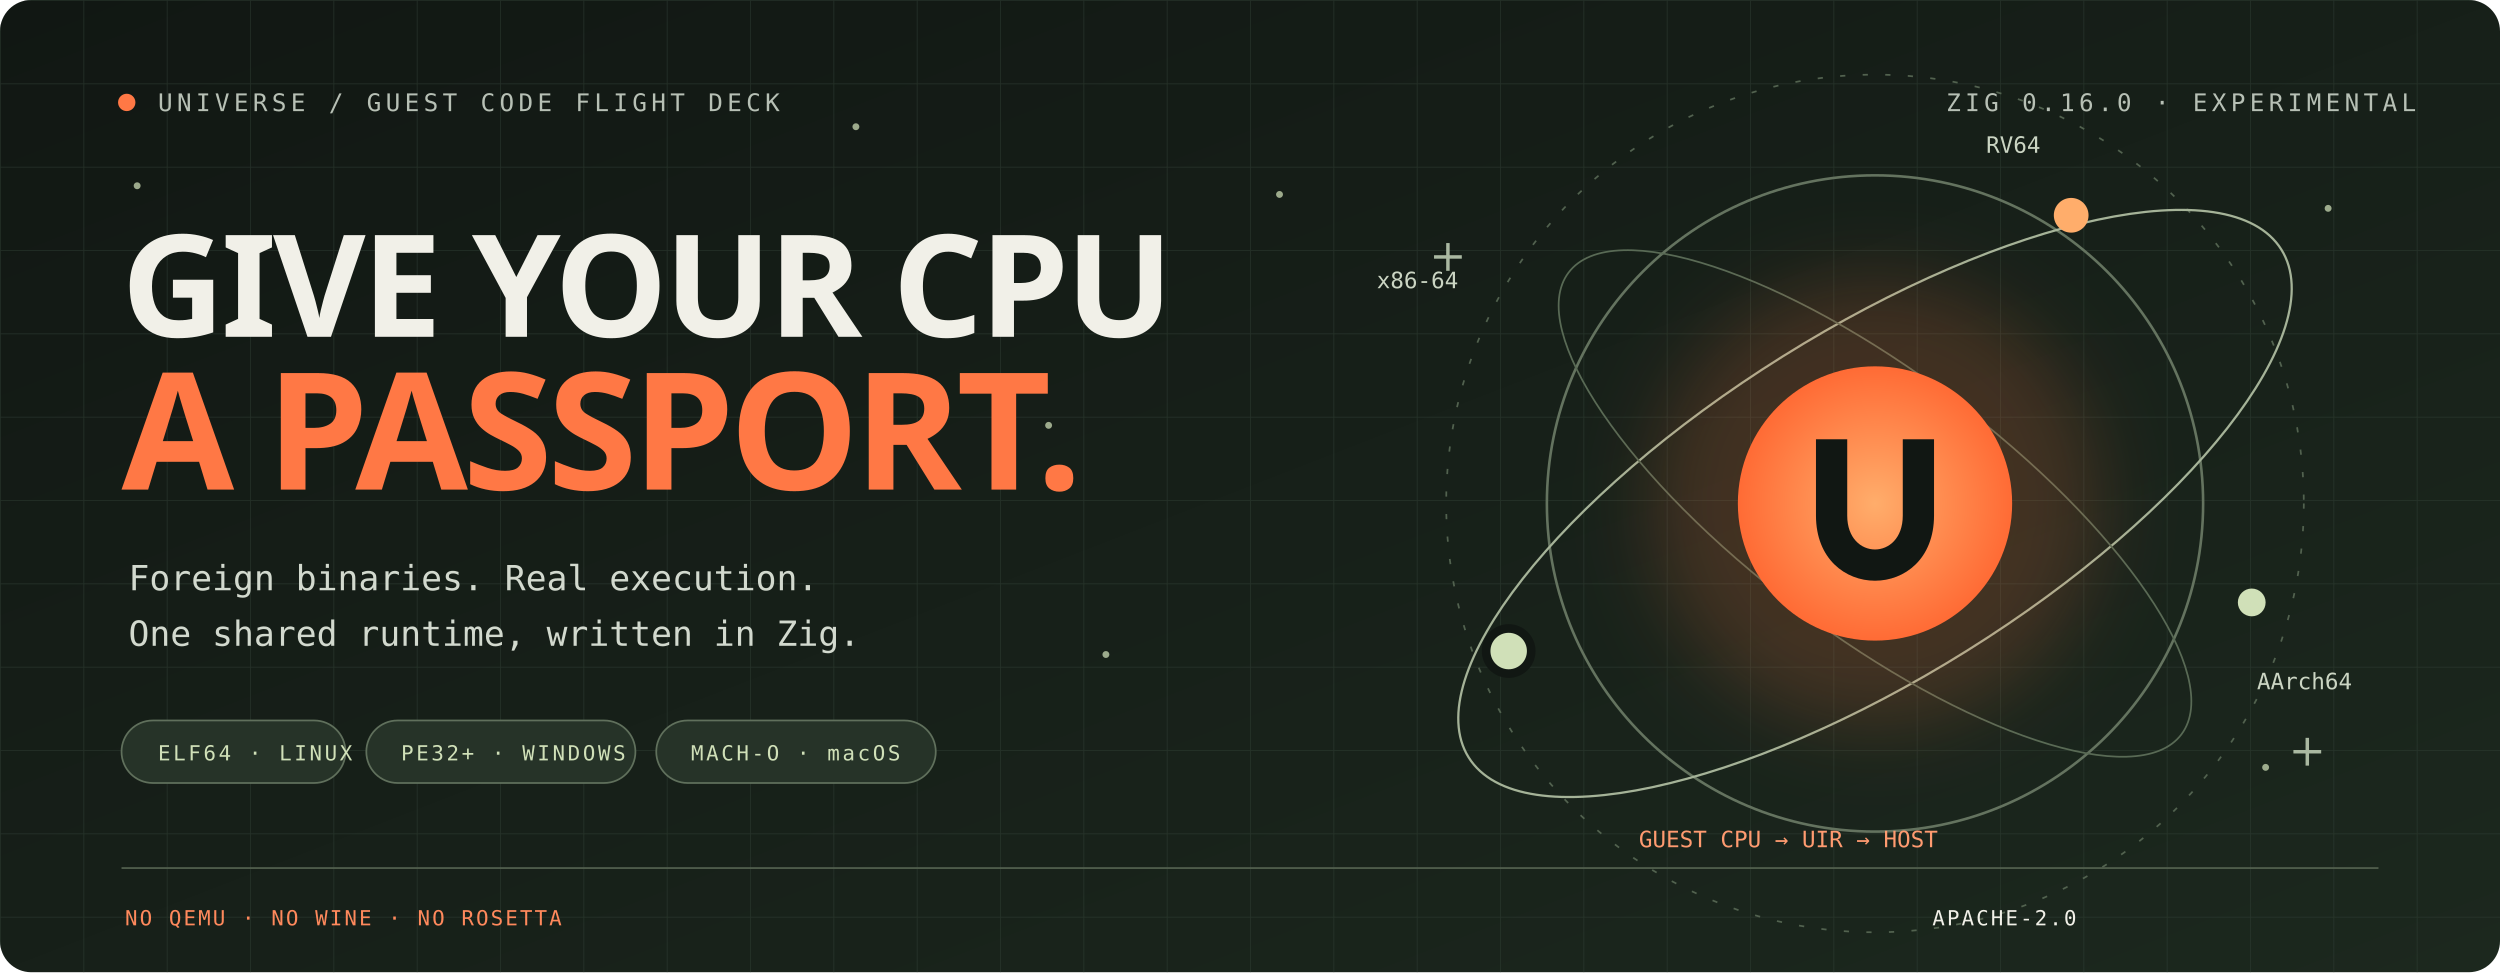
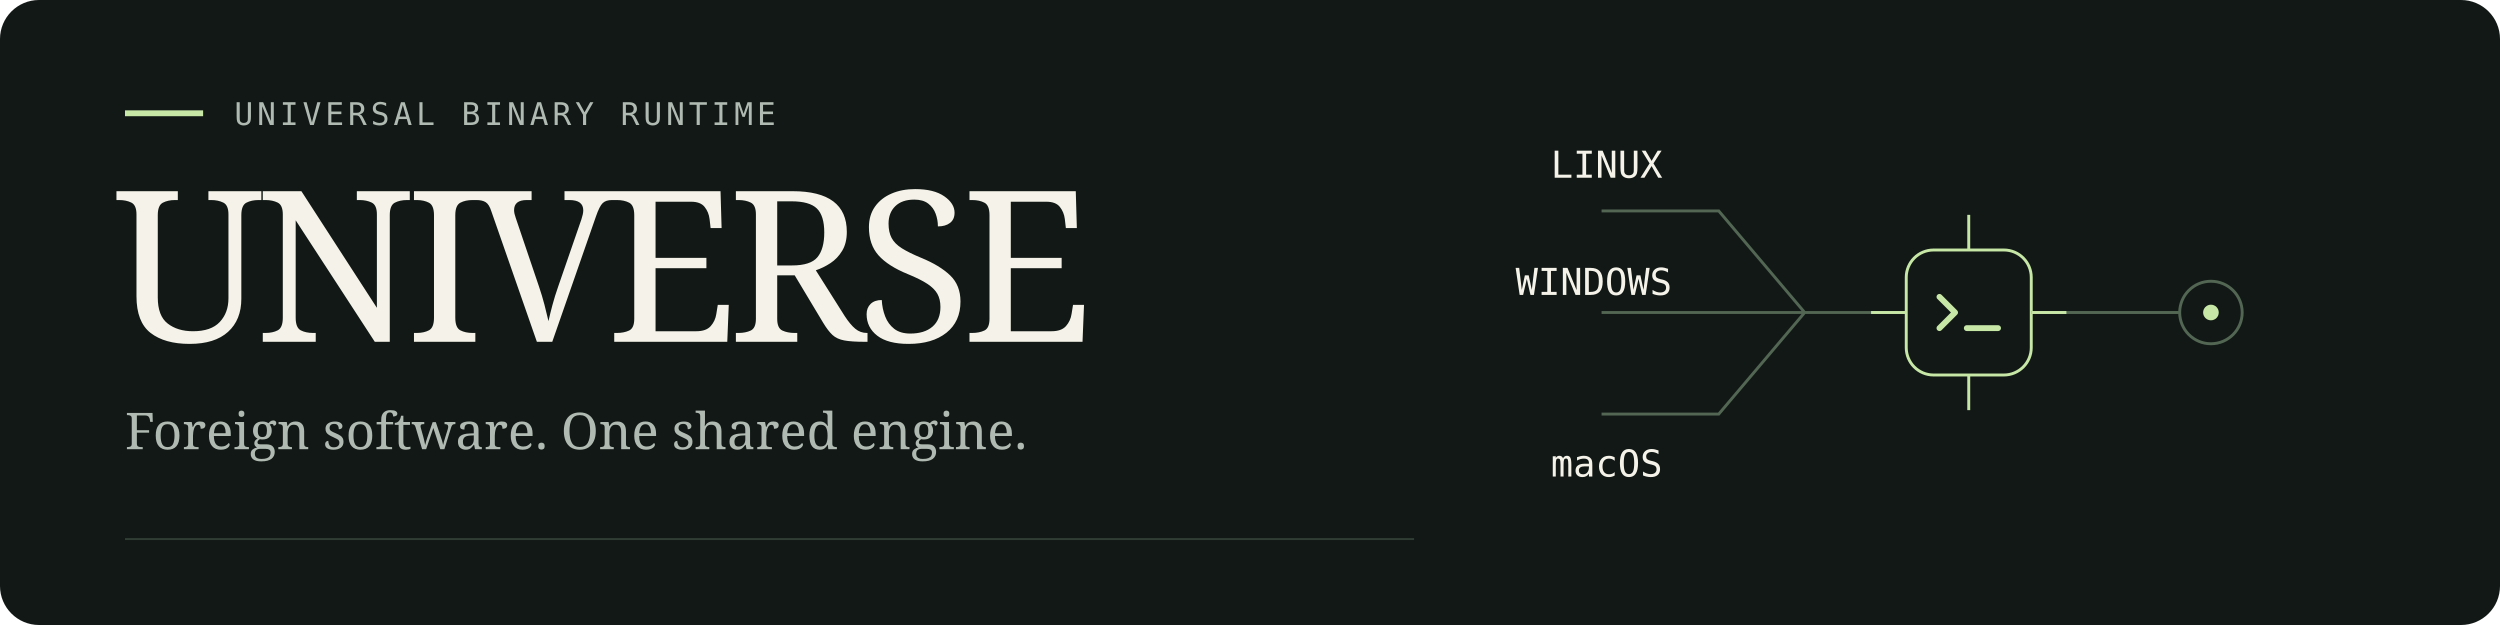
- <svg xmlns="http://www.w3.org/2000/svg" width="1440" height="560" viewBox="0 0 1440 560" role="img" aria-labelledby="title desc">
-   <defs>
-     <linearGradient id="ground" x2="1" y2="1">
-       <stop stop-color="#111713" />
-       <stop offset="1" stop-color="#1c281e" />
-     </linearGradient>
-     <radialGradient id="flare">
-       <stop stop-color="#ffad6b" />
-       <stop offset="1" stop-color="#ff6b35" />
-     </radialGradient>
-     <pattern id="grid" width="48" height="48" patternUnits="userSpaceOnUse">
-       <path d="M48 0H0V48" fill="none" stroke="#314035" stroke-width="1" />
-     </pattern>
-     <filter id="glow" x="-80%" y="-80%" width="260%" height="260%">
-       <feGaussianBlur stdDeviation="22" />
-     </filter>
-   </defs>
-   <rect width="1440" height="560" rx="18" fill="url(#ground)" />
-   <rect width="1440" height="560" rx="18" fill="url(#grid)" opacity=".52" />
-   <g fill="#d0e0b8" opacity=".72">
-     <circle cx="79" cy="107" r="2" />
-     <circle cx="493" cy="73" r="2" />
-     <circle cx="604" cy="245" r="2" />
-     <circle cx="737" cy="112" r="2" />
-     <circle cx="1341" cy="120" r="2" />
-     <circle cx="1305" cy="442" r="2" />
-     <circle cx="104" cy="445" r="2" />
-     <circle cx="637" cy="377" r="2" />
+ <svg xmlns="http://www.w3.org/2000/svg" width="1280" height="320" viewBox="0 0 1280 320" role="img" aria-labelledby="title description">
+   <rect width="1280" height="320" rx="20" fill="#111815" />
+   <path d="M64 58h40" stroke="#c7e7a7" stroke-width="3" />
+   <text x="120" y="64" fill="#b1bab2" font-family="monospace" font-size="16" letter-spacing="2">UNIVERSAL BINARY RUNTIME</text>
+   <text x="58" y="175" fill="#f5f3e9" font-family="Georgia,serif" font-size="108" letter-spacing="-5">UNIVERSE</text>
+   <text x="64" y="230" fill="#b1bab2" font-family="Georgia,serif" font-size="26">Foreign software. One shared engine.</text>
+   <path d="M64 276h660" stroke="#303d34" />
+   <g fill="none" stroke="#526653" stroke-width="1.5">
+     <path d="M820 108h60l44 52h52M820 160h156M820 212h60l44-52" />
+     <rect x="976" y="128" width="64" height="64" rx="14" stroke="#c7e7a7" />
+     <path d="M1040 160h76" />
+     <circle cx="1132" cy="160" r="16" />
+     <path d="M1008 128v-18m0 82v18m-32-50h-18m82 0h18" stroke="#c7e7a7" />
  </g>
-   <g font-family="monospace" font-size="14" letter-spacing="2.5" fill="#b7c0b5">
-     <circle cx="73" cy="59" r="5" fill="#ff7845" />
-     <text x="91" y="64">UNIVERSE / GUEST CODE FLIGHT DECK</text>
-     <text x="1121" y="64">ZIG 0.16.0 · EXPERIMENTAL</text>
+   <g fill="#f5f3e9" font-family="monospace" font-size="19">
+     <text x="794" y="91">LINUX</text>
+     <text x="776" y="151">WINDOWS</text>
+     <text x="794" y="244">macOS</text>
  </g>
-   <text x="70" y="194" fill="#f1f0e8" font-family="Arial Narrow, sans-serif" font-size="82" font-weight="900" letter-spacing="-2">GIVE YOUR CPU</text>
-   <text x="70" y="282" fill="#ff7845" font-family="Arial Narrow, sans-serif" font-size="94" font-weight="900" letter-spacing="-3">A PASSPORT.</text>
-   <text x="74" y="340" fill="#d2d9ce" font-family="monospace" font-size="20">Foreign binaries. Real execution.</text>
-   <text x="74" y="372" fill="#d2d9ce" font-family="monospace" font-size="20">One shared runtime, written in Zig.</text>
-   <g font-family="monospace" font-size="12" letter-spacing="1.5">
-     <rect x="70" y="415" width="129" height="36" rx="18" fill="#263328" stroke="#60705c" />
-     <text x="91" y="438" fill="#d0e0b8">ELF64 · LINUX</text>
-     <rect x="211" y="415" width="155" height="36" rx="18" fill="#263328" stroke="#60705c" />
-     <text x="231" y="438" fill="#d0e0b8">PE32+ · WINDOWS</text>
-     <rect x="378" y="415" width="161" height="36" rx="18" fill="#263328" stroke="#60705c" />
-     <text x="398" y="438" fill="#d0e0b8">MACH-O · macOS</text>
-   </g>
-   <g transform="translate(1080 290)" fill="none">
-     <circle r="189" stroke="#64735f" stroke-width="1.5" />
-     <circle r="247" stroke="#52624f" stroke-dasharray="3 10" />
-     <ellipse rx="276" ry="100" transform="rotate(-32)" stroke="#a5b398" stroke-width="1.3" />
-     <ellipse rx="221" ry="75" transform="rotate(37)" stroke="#596a55" />
-     <circle r="129" fill="#ff7845" opacity=".18" filter="url(#glow)" />
-     <circle r="79" fill="url(#flare)" />
-     <path d="M-34-37h18v44c0 26 32 26 32 0v-44h18V7c0 50-68 50-68 0z" fill="#111713" />
-     <circle cx="-211" cy="85" r="13" fill="#d0e0b8" stroke="#111713" stroke-width="5" />
-     <circle cx="113" cy="-166" r="10" fill="#ffad6b" />
-     <circle cx="217" cy="57" r="8" fill="#d0e0b8" />
-     <path d="M-246-150v16m-8-8h16M249 135v16m-8-8h16" stroke="#aab8a1" stroke-width="2" />
-   </g>
-   <g font-family="monospace" font-size="13" fill="#cbd5c3">
-     <text x="793" y="166">x86-64</text>
-     <text x="1144" y="88">RV64</text>
-     <text x="1300" y="397">AArch64</text>
-     <text x="944" y="488" fill="#ff9b70">GUEST CPU → UIR → HOST</text>
-   </g>
-   <path d="M70 500H1370" stroke="#52604e" />
-   <g font-family="monospace" font-size="12" letter-spacing="1.2">
-     <text x="72" y="533" fill="#ff895c">NO QEMU · NO WINE · NO ROSETTA</text>
-     <text x="1113" y="533" fill="#f1f0e8">APACHE-2.0</text>
-   </g>
+   <path d="m993 152 8 8-8 8m14 0h16" fill="none" stroke="#c7e7a7" stroke-width="3" stroke-linecap="round" stroke-linejoin="round" />
+   <circle cx="1132" cy="160" r="4" fill="#c7e7a7" />
</svg>
